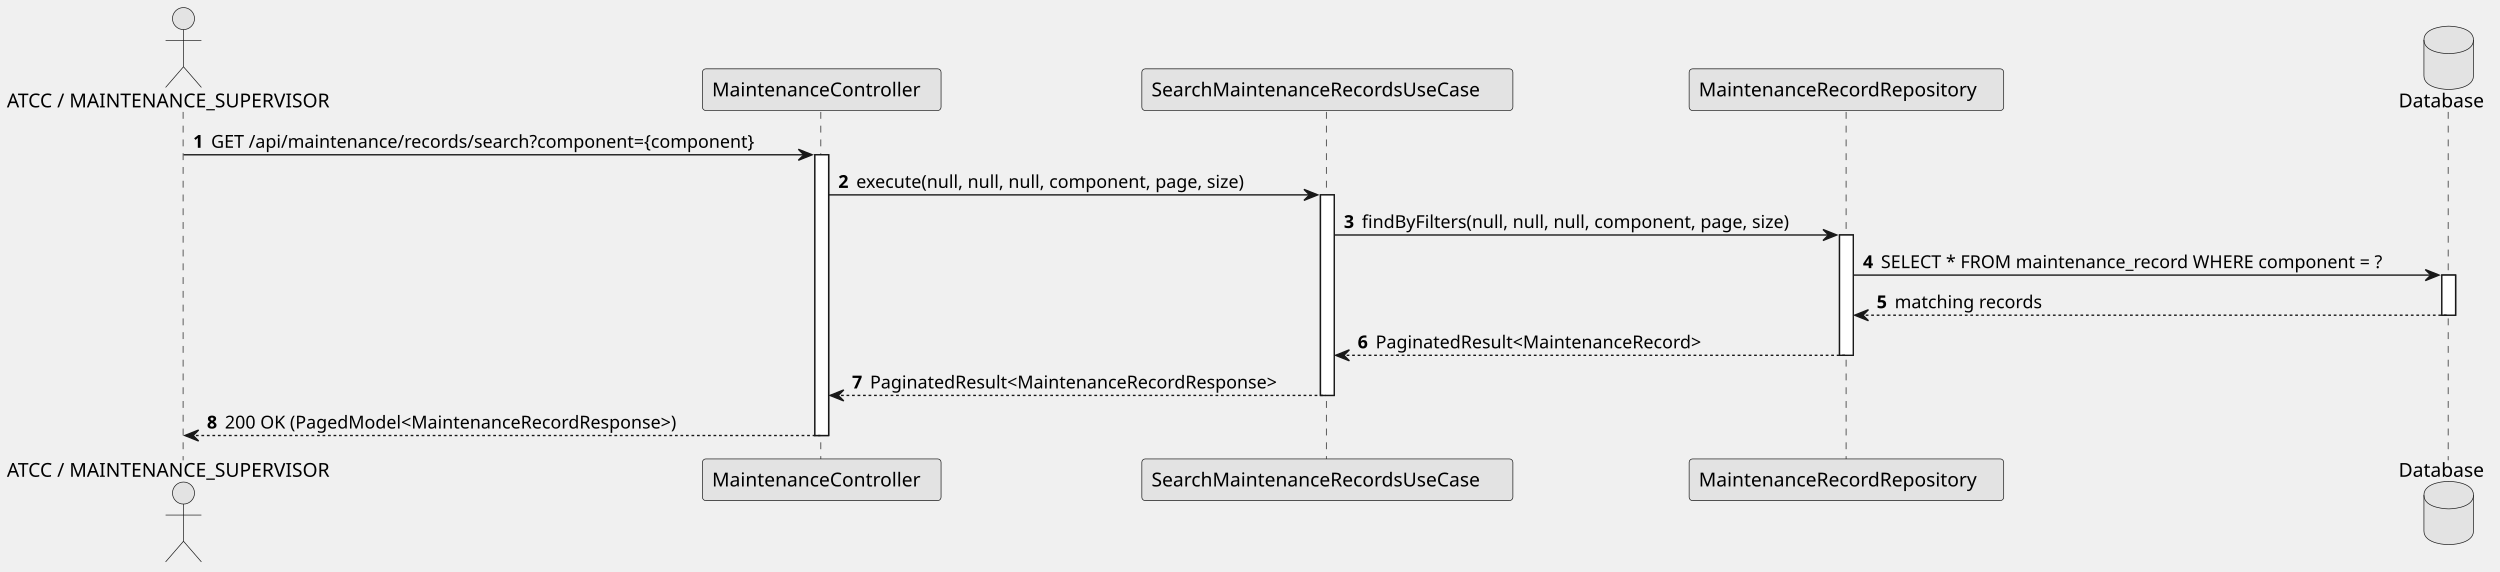
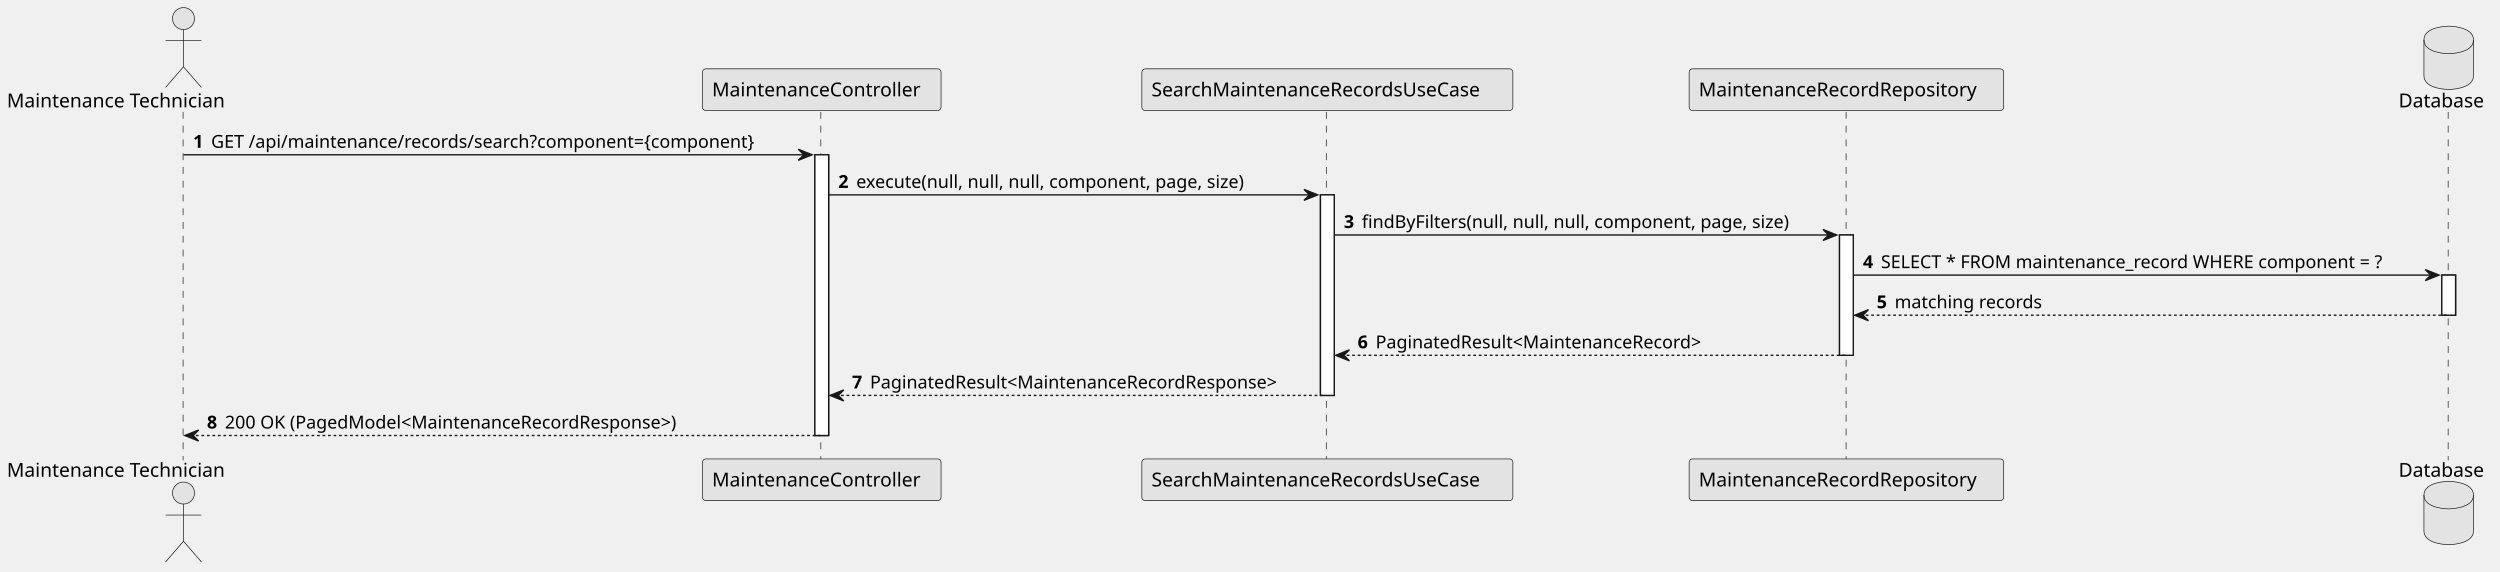
<svg xmlns="http://www.w3.org/2000/svg" contentStyleType="text/css" data-diagram-type="SEQUENCE" height="415px" preserveAspectRatio="none" style="width:1816px;height:415px;background:#FFFFFF;" version="1.1" viewBox="0 0 1816 415" width="1816px" zoomAndPan="magnify">
  <defs />
  <g>
    <g>
      <rect fill="#FFFFFF" height="203.93" style="stroke:#181818;stroke-width:1;" width="10" x="591.919" y="112.43" />
    </g>
    <g>
      <rect fill="#FFFFFF" height="145.664" style="stroke:#181818;stroke-width:1;" width="10" x="959.191" y="141.562" />
    </g>
    <g>
      <rect fill="#FFFFFF" height="87.398" style="stroke:#181818;stroke-width:1;" width="10" x="1336.234" y="170.695" />
    </g>
    <g>
      <rect fill="#FFFFFF" height="29.133" style="stroke:#181818;stroke-width:1;" width="10" x="1773.739" y="199.828" />
    </g>
    <g class="participant-lifeline" data-entity-uid="part1" data-qualified-name="Actor" id="part1-lifeline">
      <g>
        <rect fill="#000000" fill-opacity="0" height="253.062" width="8" x="129.292" y="81.297" />
        <line style="stroke:#181818;stroke-width:0.5;stroke-dasharray:5,5;" x1="133" x2="133" y1="81.297" y2="334.359" />
      </g>
    </g>
    <g class="participant-lifeline" data-entity-uid="part2" data-qualified-name="Ctrl" id="part2-lifeline">
      <g>
        <rect fill="#000000" fill-opacity="0" height="253.062" width="8" x="592.919" y="81.297" />
        <line style="stroke:#181818;stroke-width:0.5;stroke-dasharray:5,5;" x1="596.253" x2="596.253" y1="81.297" y2="334.359" />
      </g>
    </g>
    <g class="participant-lifeline" data-entity-uid="part3" data-qualified-name="UC" id="part3-lifeline">
      <g>
        <rect fill="#000000" fill-opacity="0" height="253.062" width="8" x="960.191" y="81.297" />
        <line style="stroke:#181818;stroke-width:0.5;stroke-dasharray:5,5;" x1="963.431" x2="963.431" y1="81.297" y2="334.359" />
      </g>
    </g>
    <g class="participant-lifeline" data-entity-uid="part4" data-qualified-name="Repo" id="part4-lifeline">
      <g>
        <rect fill="#000000" fill-opacity="0" height="253.062" width="8" x="1337.234" y="81.297" />
        <line style="stroke:#181818;stroke-width:0.5;stroke-dasharray:5,5;" x1="1340.996" x2="1340.996" y1="81.297" y2="334.359" />
      </g>
    </g>
    <g class="participant-lifeline" data-entity-uid="part5" data-qualified-name="DB" id="part5-lifeline">
      <g>
        <rect fill="#000000" fill-opacity="0" height="253.062" width="8" x="1774.739" y="81.297" />
        <line style="stroke:#181818;stroke-width:0.5;stroke-dasharray:5,5;" x1="1778.338" x2="1778.338" y1="81.297" y2="334.359" />
      </g>
    </g>
    <g class="participant participant-head" data-entity-uid="part1" data-qualified-name="Actor" id="part1-head">
-       <text fill="#000000" font-family="sans-serif" font-size="14" lengthAdjust="spacing" textLength="250.585" x="5" y="77.995">ATCC / MAINTENANCE_SUPERVISOR</text>
+       <text fill="#000000" font-family="sans-serif" font-size="14" lengthAdjust="spacing" textLength="250.585" x="5" y="77.995">Maintenance Technician</text>
      <ellipse cx="133.292" cy="13.5" fill="#E3E3E3" rx="8" ry="8" style="stroke:#181818;stroke-width:0.5;" />
      <path d="M133.292,21.5 L133.292,48.5 M120.293,29.5 L146.292,29.5 M133.292,48.5 L120.293,63.5 M133.292,48.5 L146.292,63.5" fill="none" style="stroke:#181818;stroke-width:0.5;" />
    </g>
    <g class="participant participant-tail" data-entity-uid="part1" data-qualified-name="Actor" id="part1-tail">
-       <text fill="#000000" font-family="sans-serif" font-size="14" lengthAdjust="spacing" textLength="250.585" x="5" y="346.354">ATCC / MAINTENANCE_SUPERVISOR</text>
+       <text fill="#000000" font-family="sans-serif" font-size="14" lengthAdjust="spacing" textLength="250.585" x="5" y="346.354">Maintenance Technician</text>
      <ellipse cx="133.292" cy="358.156" fill="#E3E3E3" rx="8" ry="8" style="stroke:#181818;stroke-width:0.5;" />
      <path d="M133.292,366.156 L133.292,393.156 M120.293,374.156 L146.292,374.156 M133.292,393.156 L120.293,408.156 M133.292,393.156 L146.292,408.156" fill="none" style="stroke:#181818;stroke-width:0.5;" />
    </g>
    <g class="participant participant-head" data-entity-uid="part2" data-qualified-name="Ctrl" id="part2-head">
      <rect fill="#E3E3E3" height="30.297" rx="2.5" ry="2.5" style="stroke:#181818;stroke-width:0.5;" width="173.332" x="510.253" y="50" />
      <text fill="#000000" font-family="sans-serif" font-size="14" lengthAdjust="spacing" textLength="159.332" x="517.253" y="69.995">MaintenanceController</text>
    </g>
    <g class="participant participant-tail" data-entity-uid="part2" data-qualified-name="Ctrl" id="part2-tail">
      <rect fill="#E3E3E3" height="30.297" rx="2.5" ry="2.5" style="stroke:#181818;stroke-width:0.5;" width="173.332" x="510.253" y="333.359" />
      <text fill="#000000" font-family="sans-serif" font-size="14" lengthAdjust="spacing" textLength="159.332" x="517.253" y="353.354">MaintenanceController</text>
    </g>
    <g class="participant participant-head" data-entity-uid="part3" data-qualified-name="UC" id="part3-head">
      <rect fill="#E3E3E3" height="30.297" rx="2.5" ry="2.5" style="stroke:#181818;stroke-width:0.5;" width="269.521" x="829.431" y="50" />
      <text fill="#000000" font-family="sans-serif" font-size="14" lengthAdjust="spacing" textLength="255.52" x="836.431" y="69.995">SearchMaintenanceRecordsUseCase</text>
    </g>
    <g class="participant participant-tail" data-entity-uid="part3" data-qualified-name="UC" id="part3-tail">
      <rect fill="#E3E3E3" height="30.297" rx="2.5" ry="2.5" style="stroke:#181818;stroke-width:0.5;" width="269.521" x="829.431" y="333.359" />
      <text fill="#000000" font-family="sans-serif" font-size="14" lengthAdjust="spacing" textLength="255.52" x="836.431" y="353.354">SearchMaintenanceRecordsUseCase</text>
    </g>
    <g class="participant participant-head" data-entity-uid="part4" data-qualified-name="Repo" id="part4-head">
      <rect fill="#E3E3E3" height="30.297" rx="2.5" ry="2.5" style="stroke:#181818;stroke-width:0.5;" width="228.477" x="1226.996" y="50" />
      <text fill="#000000" font-family="sans-serif" font-size="14" lengthAdjust="spacing" textLength="214.477" x="1233.996" y="69.995">MaintenanceRecordRepository</text>
    </g>
    <g class="participant participant-tail" data-entity-uid="part4" data-qualified-name="Repo" id="part4-tail">
      <rect fill="#E3E3E3" height="30.297" rx="2.5" ry="2.5" style="stroke:#181818;stroke-width:0.5;" width="228.477" x="1226.996" y="333.359" />
      <text fill="#000000" font-family="sans-serif" font-size="14" lengthAdjust="spacing" textLength="214.477" x="1233.996" y="353.354">MaintenanceRecordRepository</text>
    </g>
    <g class="participant participant-head" data-entity-uid="part5" data-qualified-name="DB" id="part5-head">
      <text fill="#000000" font-family="sans-serif" font-size="14" lengthAdjust="spacing" textLength="66.801" x="1742.338" y="77.995">Database</text>
      <path d="M1760.739,29 C1760.739,19 1778.739,19 1778.739,19 C1778.739,19 1796.739,19 1796.739,29 L1796.739,55 C1796.739,65 1778.739,65 1778.739,65 C1778.739,65 1760.739,65 1760.739,55 L1760.739,29" fill="#E3E3E3" style="stroke:#181818;stroke-width:0.5;" />
      <path d="M1760.739,29 C1760.739,39 1778.739,39 1778.739,39 C1778.739,39 1796.739,39 1796.739,29" fill="none" style="stroke:#181818;stroke-width:0.5;" />
    </g>
    <g class="participant participant-tail" data-entity-uid="part5" data-qualified-name="DB" id="part5-tail">
      <text fill="#000000" font-family="sans-serif" font-size="14" lengthAdjust="spacing" textLength="66.801" x="1742.338" y="346.354">Database</text>
      <path d="M1760.739,359.656 C1760.739,349.656 1778.739,349.656 1778.739,349.656 C1778.739,349.656 1796.739,349.656 1796.739,359.656 L1796.739,385.656 C1796.739,395.656 1778.739,395.656 1778.739,395.656 C1778.739,395.656 1760.739,395.656 1760.739,385.656 L1760.739,359.656" fill="#E3E3E3" style="stroke:#181818;stroke-width:0.5;" />
      <path d="M1760.739,359.656 C1760.739,369.656 1778.739,369.656 1778.739,369.656 C1778.739,369.656 1796.739,369.656 1796.739,359.656" fill="none" style="stroke:#181818;stroke-width:0.5;" />
    </g>
    <g>
      <rect fill="#FFFFFF" height="203.93" style="stroke:#181818;stroke-width:1;" width="10" x="591.919" y="112.43" />
    </g>
    <g>
      <rect fill="#FFFFFF" height="145.664" style="stroke:#181818;stroke-width:1;" width="10" x="959.191" y="141.562" />
    </g>
    <g>
      <rect fill="#FFFFFF" height="87.398" style="stroke:#181818;stroke-width:1;" width="10" x="1336.234" y="170.695" />
    </g>
    <g>
      <rect fill="#FFFFFF" height="29.133" style="stroke:#181818;stroke-width:1;" width="10" x="1773.739" y="199.828" />
    </g>
    <g class="message" data-entity-1="part1" data-entity-2="part2" id="msg1">
      <polygon fill="#181818" points="579.919,108.43,589.919,112.43,579.919,116.43,583.919,112.43" style="stroke:#181818;stroke-width:1;" />
      <line style="stroke:#181818;stroke-width:1;" x1="133.292" x2="585.919" y1="112.43" y2="112.43" />
      <text fill="#000000" font-family="sans-serif" font-size="13" font-weight="bold" lengthAdjust="spacing" textLength="9.045" x="140.292" y="107.364">1</text>
      <text fill="#000000" font-family="sans-serif" font-size="13" lengthAdjust="spacing" textLength="426.582" x="153.338" y="107.364">GET /api/maintenance/records/search?component={component}</text>
    </g>
    <g class="message" data-entity-1="part2" data-entity-2="part3" id="msg2">
      <polygon fill="#181818" points="947.191,137.562,957.191,141.562,947.191,145.562,951.191,141.562" style="stroke:#181818;stroke-width:1;" />
      <line style="stroke:#181818;stroke-width:1;" x1="601.919" x2="953.191" y1="141.562" y2="141.562" />
      <text fill="#000000" font-family="sans-serif" font-size="13" font-weight="bold" lengthAdjust="spacing" textLength="9.045" x="608.919" y="136.497">2</text>
      <text fill="#000000" font-family="sans-serif" font-size="13" lengthAdjust="spacing" textLength="305.963" x="621.965" y="136.497">execute(null, null, null, component, page, size)</text>
    </g>
    <g class="message" data-entity-1="part3" data-entity-2="part4" id="msg3">
      <polygon fill="#181818" points="1324.234,166.695,1334.234,170.695,1324.234,174.695,1328.234,170.695" style="stroke:#181818;stroke-width:1;" />
      <line style="stroke:#181818;stroke-width:1;" x1="969.191" x2="1330.234" y1="170.695" y2="170.695" />
      <text fill="#000000" font-family="sans-serif" font-size="13" font-weight="bold" lengthAdjust="spacing" textLength="9.045" x="976.191" y="165.629">3</text>
      <text fill="#000000" font-family="sans-serif" font-size="13" lengthAdjust="spacing" textLength="334.998" x="989.237" y="165.629">findByFilters(null, null, null, component, page, size)</text>
    </g>
    <g class="message" data-entity-1="part4" data-entity-2="part5" id="msg4">
      <polygon fill="#181818" points="1761.739,195.828,1771.739,199.828,1761.739,203.828,1765.739,199.828" style="stroke:#181818;stroke-width:1;" />
      <line style="stroke:#181818;stroke-width:1;" x1="1346.234" x2="1767.739" y1="199.828" y2="199.828" />
      <text fill="#000000" font-family="sans-serif" font-size="13" font-weight="bold" lengthAdjust="spacing" textLength="9.045" x="1353.234" y="194.762">4</text>
      <text fill="#000000" font-family="sans-serif" font-size="13" lengthAdjust="spacing" textLength="395.459" x="1366.28" y="194.762">SELECT * FROM maintenance_record WHERE component = ?</text>
    </g>
    <g class="message" data-entity-1="part5" data-entity-2="part4" id="msg5">
      <polygon fill="#181818" points="1357.234,224.961,1347.234,228.961,1357.234,232.961,1353.234,228.961" style="stroke:#181818;stroke-width:1;" />
      <line style="stroke:#181818;stroke-width:1;stroke-dasharray:2,2;" x1="1351.234" x2="1777.739" y1="228.961" y2="228.961" />
      <text fill="#000000" font-family="sans-serif" font-size="13" font-weight="bold" lengthAdjust="spacing" textLength="9.045" x="1363.234" y="223.895">5</text>
      <text fill="#000000" font-family="sans-serif" font-size="13" lengthAdjust="spacing" textLength="114.163" x="1376.28" y="223.895">matching records</text>
    </g>
    <g class="message" data-entity-1="part4" data-entity-2="part3" id="msg6">
      <polygon fill="#181818" points="980.191,254.094,970.191,258.094,980.191,262.094,976.191,258.094" style="stroke:#181818;stroke-width:1;" />
      <line style="stroke:#181818;stroke-width:1;stroke-dasharray:2,2;" x1="974.191" x2="1340.234" y1="258.094" y2="258.094" />
      <text fill="#000000" font-family="sans-serif" font-size="13" font-weight="bold" lengthAdjust="spacing" textLength="9.045" x="986.191" y="253.028">6</text>
      <text fill="#000000" font-family="sans-serif" font-size="13" lengthAdjust="spacing" textLength="257.207" x="999.237" y="253.028">PaginatedResult&lt;MaintenanceRecord&gt;</text>
    </g>
    <g class="message" data-entity-1="part3" data-entity-2="part2" id="msg7">
      <polygon fill="#181818" points="612.919,283.227,602.919,287.227,612.919,291.227,608.919,287.227" style="stroke:#181818;stroke-width:1;" />
      <line style="stroke:#181818;stroke-width:1;stroke-dasharray:2,2;" x1="606.919" x2="963.191" y1="287.227" y2="287.227" />
      <text fill="#000000" font-family="sans-serif" font-size="13" font-weight="bold" lengthAdjust="spacing" textLength="9.045" x="618.919" y="282.161">7</text>
      <text fill="#000000" font-family="sans-serif" font-size="13" lengthAdjust="spacing" textLength="320.227" x="631.965" y="282.161">PaginatedResult&lt;MaintenanceRecordResponse&gt;</text>
    </g>
    <g class="message" data-entity-1="part2" data-entity-2="part1" id="msg8">
      <polygon fill="#181818" points="144.292,312.359,134.292,316.359,144.292,320.359,140.292,316.359" style="stroke:#181818;stroke-width:1;" />
      <line style="stroke:#181818;stroke-width:1;stroke-dasharray:2,2;" x1="138.292" x2="595.919" y1="316.359" y2="316.359" />
      <text fill="#000000" font-family="sans-serif" font-size="13" font-weight="bold" lengthAdjust="spacing" textLength="9.045" x="150.292" y="311.293">8</text>
      <text fill="#000000" font-family="sans-serif" font-size="13" lengthAdjust="spacing" textLength="355.57" x="163.338" y="311.293">200 OK (PagedModel&lt;MaintenanceRecordResponse&gt;)</text>
    </g>
  </g>
</svg>
